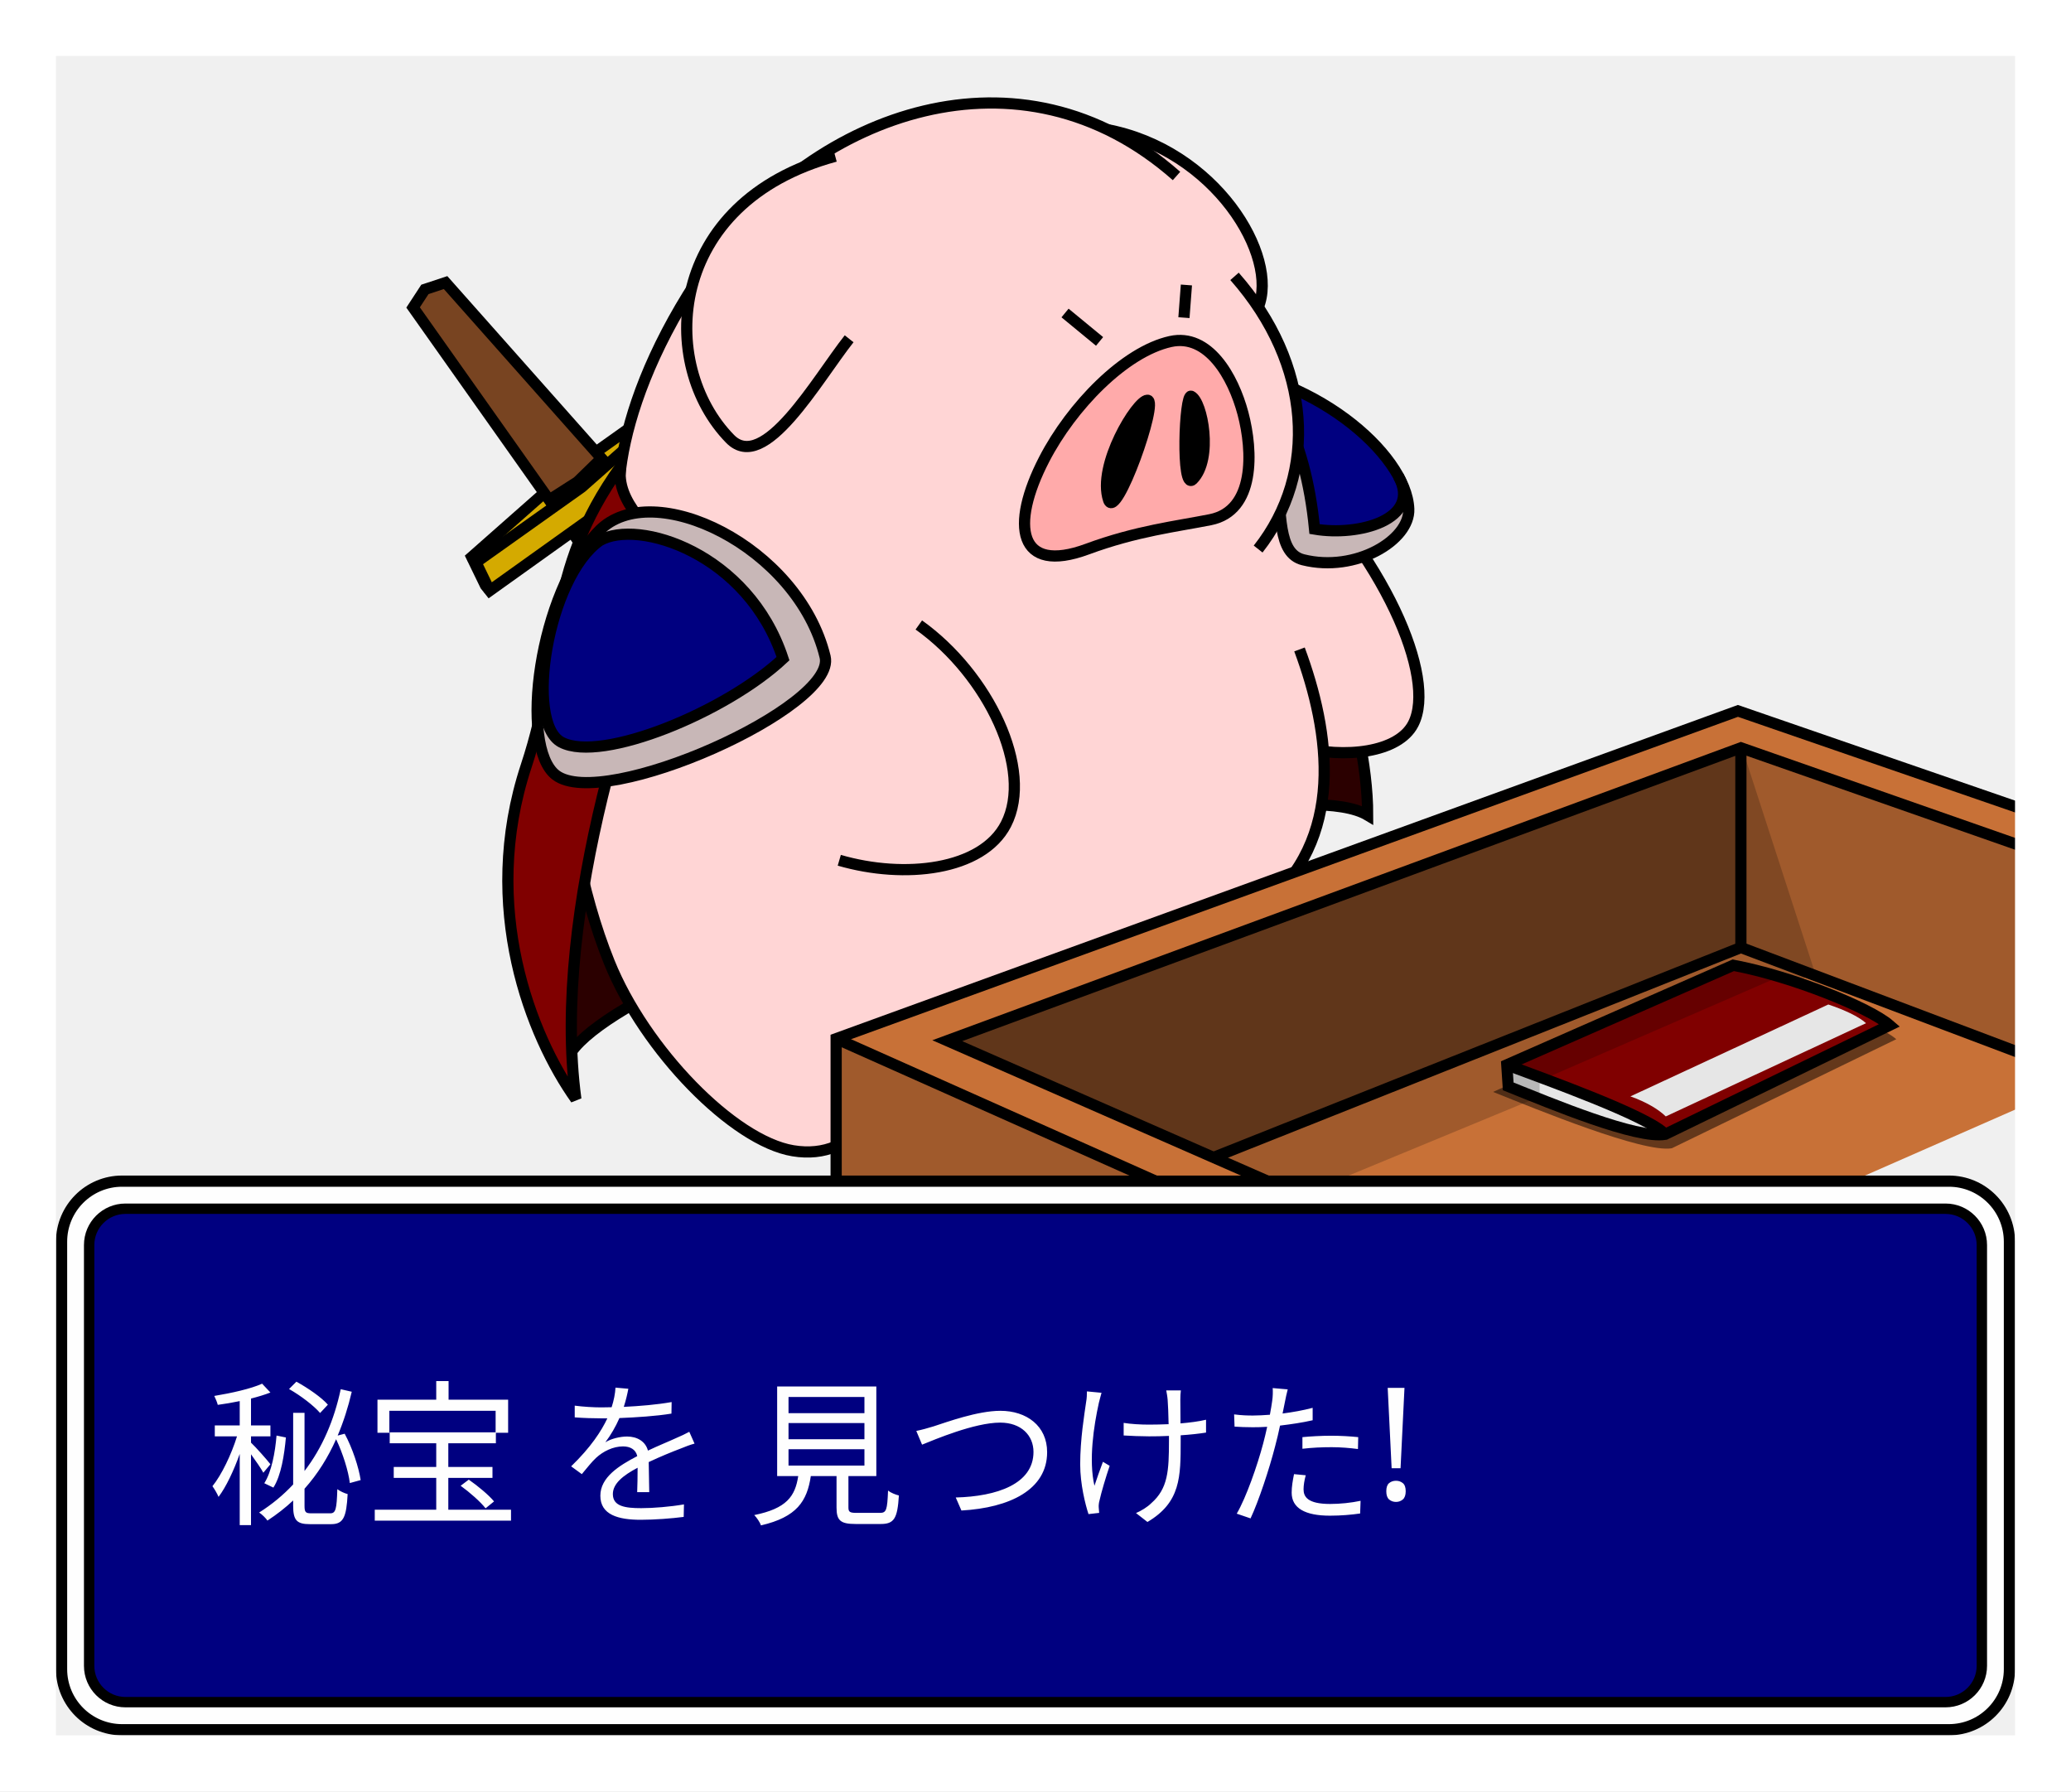
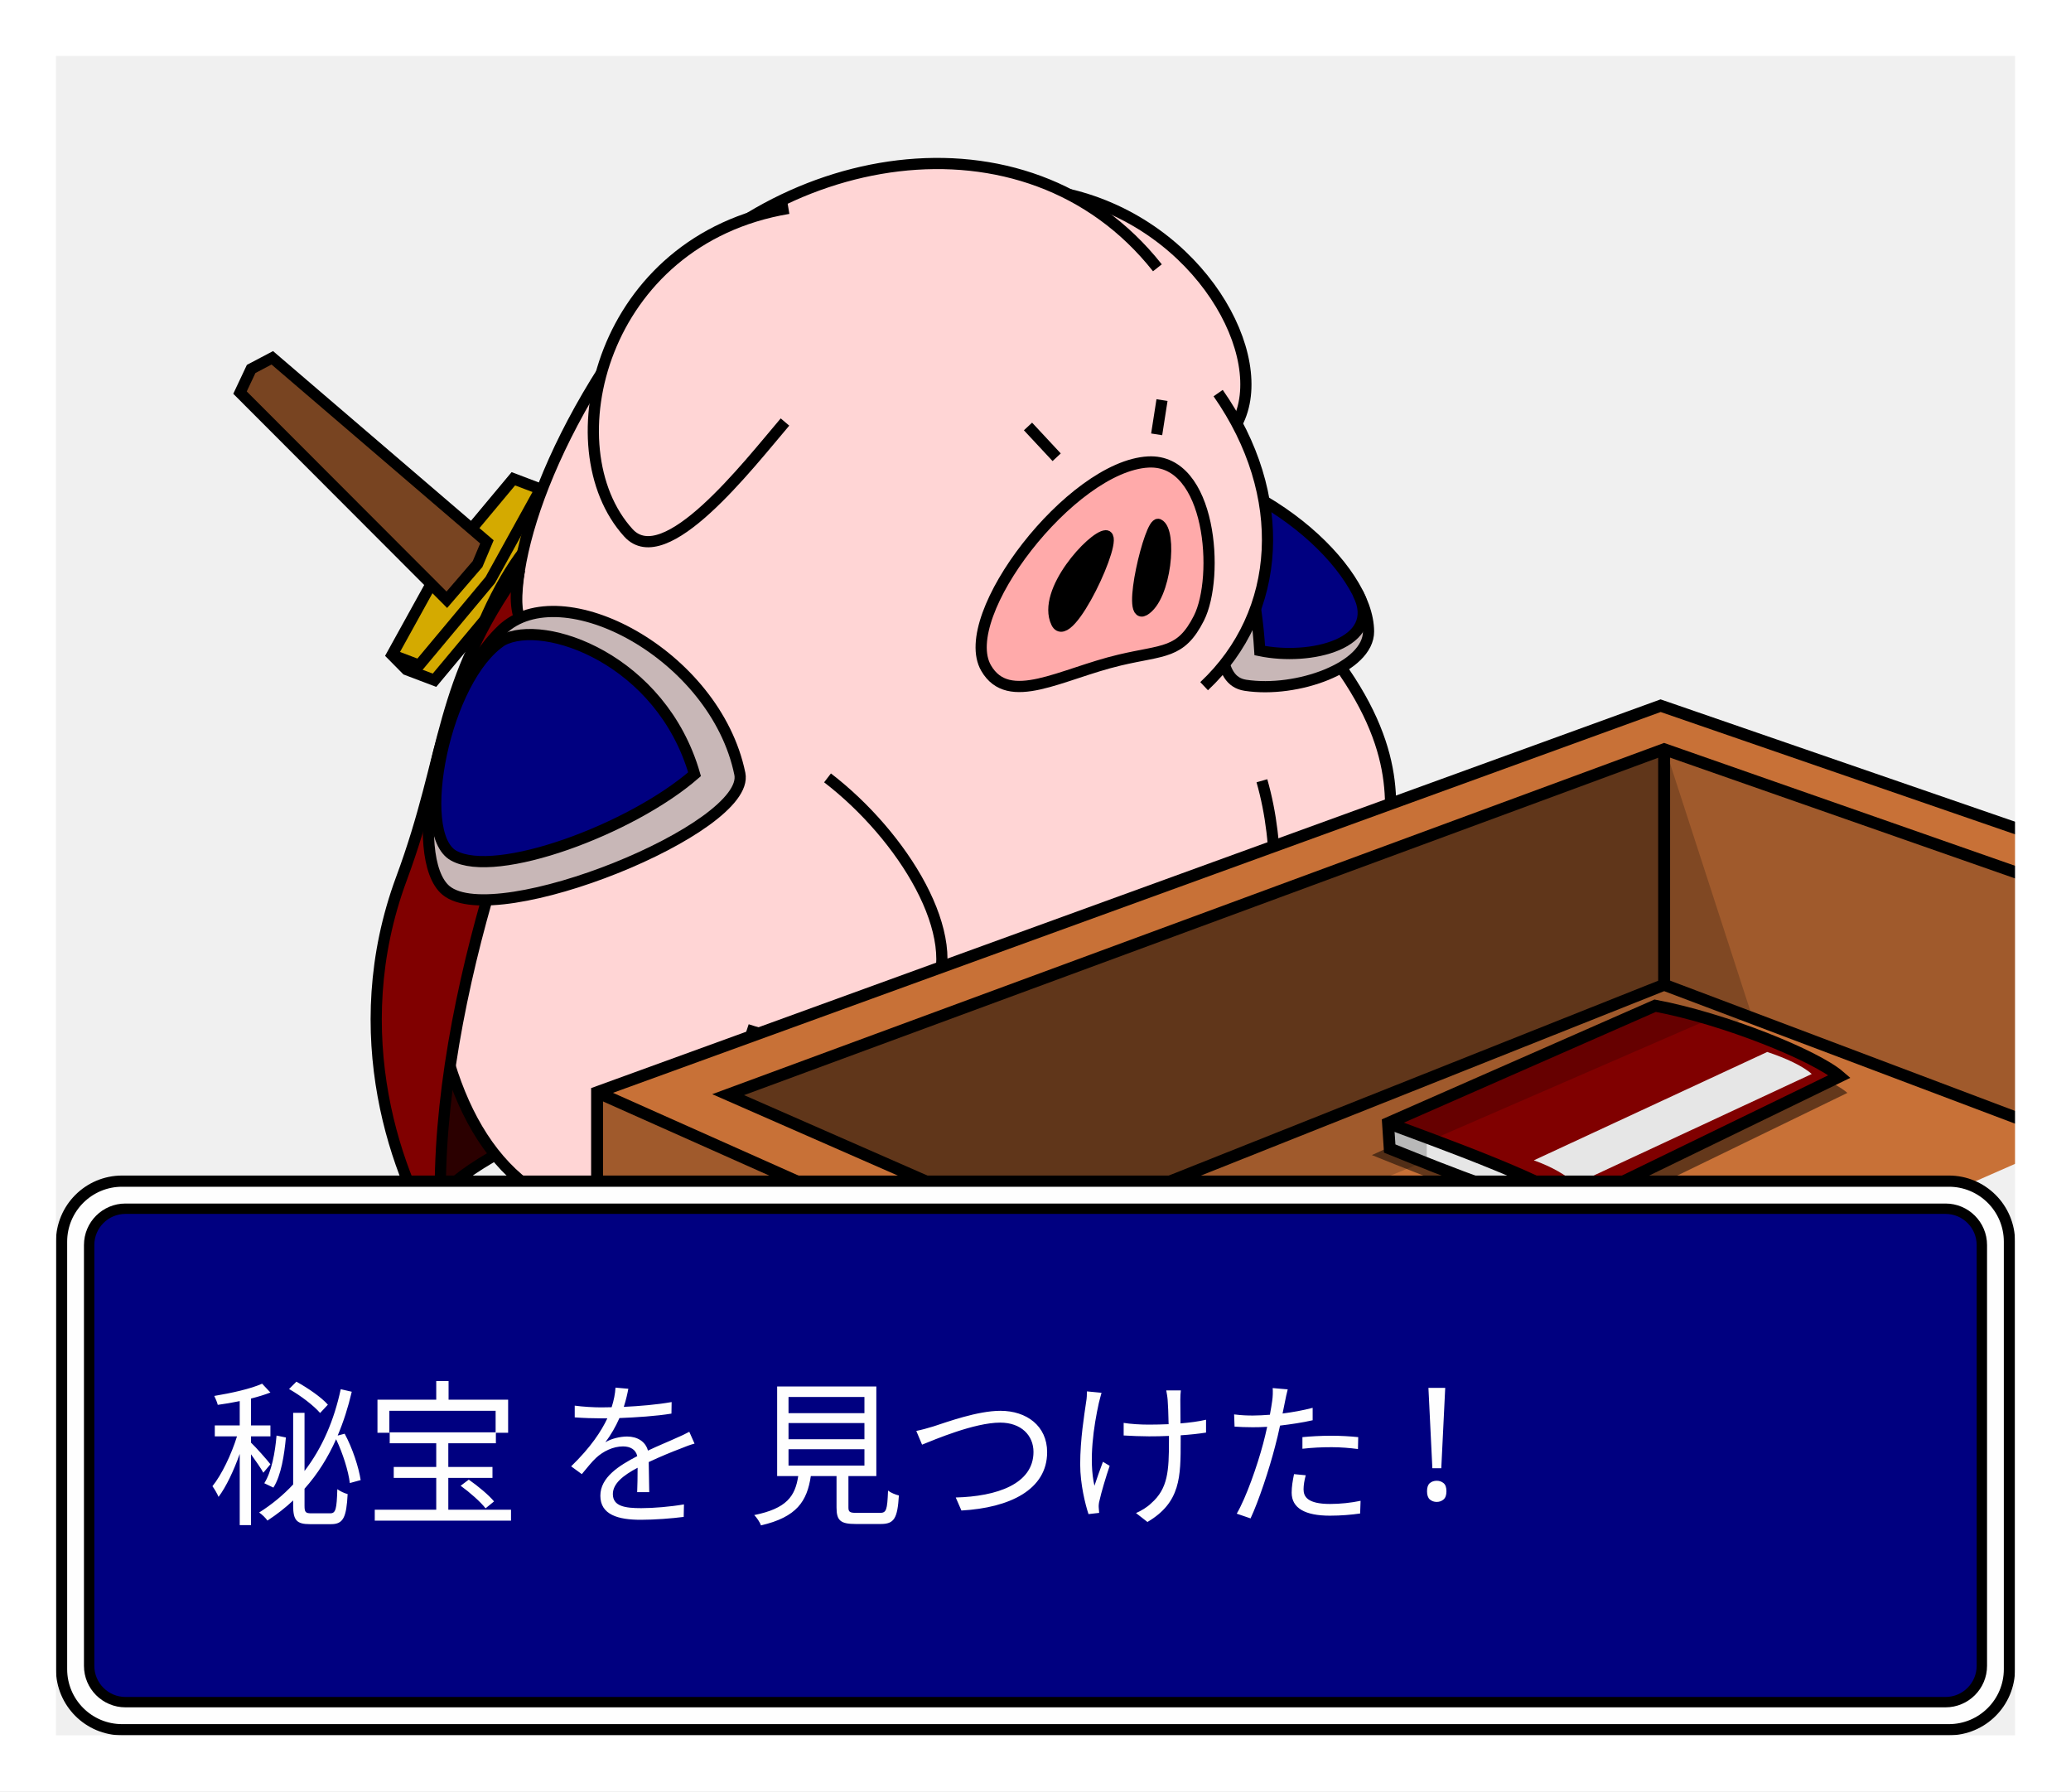
<svg xmlns="http://www.w3.org/2000/svg" width="370" height="320" id="svg3172" version="1.1">
  <defs id="defs3174" />
  <g id="layer1" transform="translate(0,-732.3622)" style="display:none">
    <path style="fill:none;stroke:#0000ff;stroke-width:1px;stroke-linecap:butt;stroke-linejoin:miter;stroke-opacity:1;display:inline" d="M 10,1042.362 360,742.362" id="path3025" />
    <path style="fill:none;stroke:#0000ff;stroke-width:1px;stroke-linecap:butt;stroke-linejoin:miter;stroke-opacity:1;display:inline" d="M 10,742.362 360,1042.362" id="path3027" />
    <path style="fill:none;stroke:#ff0000;stroke-width:1px;stroke-linecap:butt;stroke-linejoin:miter;stroke-opacity:1;display:inline" d="m 10,732.362 0,320" id="path3006" />
    <path style="fill:none;stroke:#ff0000;stroke-width:1px;stroke-linecap:butt;stroke-linejoin:miter;stroke-opacity:1;display:inline" d="m 360,732.362 0,320" id="path3010" />
    <path style="fill:none;stroke:#ff0000;stroke-width:1px;stroke-linecap:butt;stroke-linejoin:miter;stroke-opacity:1;display:inline" d="m 0,742.362 370,3e-5" id="path3016" />
    <path style="fill:none;stroke:#ff0000;stroke-width:1px;stroke-linecap:butt;stroke-linejoin:miter;stroke-opacity:1;display:inline" d="m 0,1042.362 370,0" id="path3018" />
  </g>
  <g id="layer3" style="display:inline">
-     <g transform="matrix(0.7573355,0.9548209,-0.9548209,0.7573355,851,401.3426)" style="stroke-width:1.641;display:inline" id="g31122">
-       <path style="fill:#784421;stroke:#000000;stroke-width:1.641;stroke-linecap:butt;stroke-linejoin:miter;stroke-opacity:1;display:inline" d="M -584.5,315.1 -490,310 l 30,10 -30,10 -94.5,-5.1 0.5,-4.9 z" id="path3402-36-2-6-9" />
-       <path style="fill:#d4aa00;stroke:#000000;stroke-width:1.641;stroke-linecap:butt;stroke-linejoin:miter;stroke-opacity:1;display:inline" d="m -580.5,340 -4.5,-1 -1,-19 1,-19 4.5,-1 1,0 1,20 -1,20 z" id="path3408-4-7-8-9" />
-       <path style="fill:none;stroke:#000000;stroke-width:1.641;stroke-linecap:butt;stroke-linejoin:miter;stroke-opacity:1;display:inline" d="m -584,339 1,-19 -1,-19" id="path3410-6-6-5-6" />
-       <path style="fill:#784421;stroke:#000000;stroke-width:1.641;stroke-linecap:butt;stroke-linejoin:miter;stroke-opacity:1;display:inline" d="m -584.5,324.9 -34.5,-1.9 -1,-3 1.1,-3 L -584.5,315.1 -584,320 z" id="path4319-7-5-4-1" />
-       <path style="fill:none;stroke:#000000;stroke-width:1.641;stroke-linecap:butt;stroke-linejoin:miter;stroke-opacity:1;display:inline" d="m -579.5,300 -4.5,1 -1,0" id="path3410-6-6-5-6-8" />
-       <path style="fill:none;stroke:#000000;stroke-width:1.641;stroke-linecap:butt;stroke-linejoin:miter;stroke-opacity:1;display:inline" d="m -579.5,340 -4.5,-1 -1,0" id="path3410-6-6-5-6-8-2" />
+     <g transform="matrix(-0.9832318,0.1254449,0.6890212,0.9965418,320.2567,-53.5999)" id="g26170" style="stroke-width:1.937;display:inline" />
+     <path id="path26168" d="m 192.088,201.578 c -15.742,11.92 -43.939,19.545 -66.882,12.19" style="fill:#ffd5d5;stroke:#000000;stroke-width:2;stroke-linecap:butt;stroke-linejoin:miter;stroke-opacity:1;display:inline" />
+     <g transform="matrix(-0.9869155,0.0920808,0.6548833,1.019301,60.29164,-56.53021)" id="g26170-3" style="stroke-width:1.937;display:inline" />
+     <g transform="matrix(-0.992683,0.1080195,0.6132044,1.007399,86.51606,-1.185625)" id="g26170-1" style="stroke-width:1.937;display:inline" />
+     <g transform="matrix(-0.9938301,0.07463231,0.5773393,1.02953,-173.2037,-8.678121)" id="g26170-3-6" style="stroke-width:1.937;display:inline" />
+     <g transform="matrix(1.036201,0.96094,-0.96094,1.036201,1170.799,493.654)" style="stroke-width:1.415;display:inline" id="g5256-0">
+       <path style="fill:#e3dbdb;stroke:#000000;stroke-width:1.415;stroke-linecap:butt;stroke-linejoin:miter;stroke-opacity:1;display:inline" d="m -749.75,315.5 79.75,-1.5 26,6 -26,6 -80.25,-1.5 -0.25,-5 z" id="path3402-36-8-2-3" />
+       <path style="fill:none;stroke:#000000;stroke-width:1.415;stroke-linecap:butt;stroke-linejoin:miter;stroke-opacity:1;display:inline" d="m -750.5,318.795 72.5,-0.5" id="path3404-5-3-1-9" />
+       <path id="path5250-1" d="m -750.25,305.393 -3.5,1.418 0.75,14.41 3.25,13.111" style="fill:#d4aa00;stroke:#000000;stroke-width:1.415;stroke-linecap:butt;stroke-linejoin:miter;stroke-opacity:1;display:inline" />
+       <path id="path5254-8" d="m -752.853,306.081 -3.403,1.379 0.729,14.01 3.16,12.747 2.617,0.115 3.5,-1.418 -0.75,-14.41 -3.25,-13.111 z" style="fill:#d4aa00;stroke:#000000;stroke-width:1.415;stroke-linecap:butt;stroke-linejoin:miter;stroke-opacity:1;display:inline" />
+       <path id="path3408-4-4-3-5-1" d="m -752.367,334.218 3.403,-1.379 -0.729,-14.01 -3.16,-12.747" style="fill:none;stroke:#000000;stroke-width:1.415;stroke-linecap:butt;stroke-linejoin:miter;stroke-opacity:1;display:inline" />
+       <path style="fill:#784421;stroke:#000000;stroke-width:1.415;stroke-linecap:butt;stroke-linejoin:miter;stroke-opacity:1;display:inline" d="M -753.282,315.581 -789,316.972 l -1,2.851 1,3.149 36.976,1.419 -0.218,-5.95 z" id="path4319-7-7-2-9" />
    </g>
-     <path style="fill:#2b0000;stroke:#000000;stroke-width:2;stroke-linecap:butt;stroke-linejoin:miter;stroke-opacity:1;display:inline" d="M 244.342,145.624 C 226.227,134.741 103.34,173.724 100.99,190.366 L 92.821,166.937 104.138,112.832 227.4,80.439 c 6.778,23.605 16.954,47.011 16.942,65.185 z" id="path29828-5" />
-     <path style="fill:#ffd5d5;stroke:#000000;stroke-width:2;stroke-linecap:butt;stroke-linejoin:miter;stroke-opacity:1;display:inline" d="m 229.744,155.755 c 10.986,7.011 13.671,16.268 10.097,21.548 -4.594,6.786 -22.858,8.551 -49.031,7.018 l -42.41,3.593 86.431,-82.231 z" id="path3105-7-5-7-2-6-1-3-2" />
-     <path id="path26132" d="m 158.539,182.464 c 1.232,14.683 -5.561,24.97 -16.855,23.108 -10.647,-1.755 -26.496,-17.989 -32.828,-33.677 -9.848,-24.398 -13.184,-65.764 3.042,-88.625 l 116.76,-1.983 c 18.812,18.125 28.045,39.783 23.835,48.023 -2.649,5.184 -12.257,6.248 -20.371,4.126" style="fill:#ffd5d5;stroke:#000000;stroke-width:2;stroke-linecap:butt;stroke-linejoin:miter;stroke-opacity:1;display:inline" />
-     <g id="g28472" transform="matrix(1.31238,0,0,1.31238,16.28953,-16.91374)" style="stroke-width:1.524">
+     <path style="fill:#2b0000;stroke:#000000;stroke-width:2;stroke-linecap:butt;stroke-linejoin:miter;stroke-opacity:1;display:inline" d="m 237.75,172.731 c -19.619,-12.766 -157.19,25.495 -160.453,43.822 L 69.186,190.295 83.866,130.858 221.59,99.905 c 6.563,26.398 16.896,52.71 16.16,72.826 z" id="path29828-5-5" />
+     <path id="path26164-8" d="m 225.45,139.475 c 6.641,23.308 -1.313,54.148 -25.125,66.914 l -105.101,6.195 C 66.706,193.269 74.761,123.104 93.631,98.445 l 129.317,2.45 c 22.93,21.013 25.844,34.523 25.472,44.764 -0.31,8.537 -9.047,11.363 -20.985,9.459" style="fill:#ffd5d5;stroke:#000000;stroke-width:2;stroke-linecap:butt;stroke-linejoin:miter;stroke-opacity:1;display:inline" />
+     <g id="g28472-5" transform="matrix(1.503492,0.05403239,-0.05403239,1.503492,-20.73899,-20.4313)" style="stroke-width:1.329;display:inline">
+       <path style="fill:#c8b7b7;stroke:none;display:inline" d="m 150.728,62.65 c 15.352,0.757 28.329,11.981 28.64,19.518 0.175,4.247 -8.224,7.633 -14.384,6.914 -7.128,-0.831 2.137,-21.537 -14.256,-26.432 z" id="path4328-5-5-8-0-6-2" />
+       <path style="fill:#000080;stroke:none;display:inline" d="m 155.134,63.16 c 5.36,0.276 10.169,8.9 11.41,21.745 5.989,1.024 14.637,-1.299 11.427,-7.179 -5.725,-9.227 -14.562,-12.58 -22.837,-14.566 z" id="path4330-2-9-6-0-4-5" />
+       <path id="path4328-5-5-8-0-8" d="m 150.727,62.65 c 15.352,0.757 28.329,11.981 28.64,19.518 0.175,4.247 -8.224,7.633 -14.384,6.914 -7.128,-0.831 2.137,-21.537 -14.256,-26.432 z" style="fill:none;stroke:#000000;stroke-width:1.329;stroke-linecap:butt;stroke-linejoin:miter;stroke-opacity:1;display:inline" />
+       <path id="path4330-2-9-6-0-6" d="m 155.132,63.16 c 5.36,0.276 10.169,8.9 11.41,21.745 5.989,1.024 14.637,-1.299 11.427,-7.179" style="fill:none;stroke:#000000;stroke-width:1.329;stroke-linecap:butt;stroke-linejoin:miter;stroke-opacity:1;display:inline" />
+     </g>
+     <path id="path26134-7" d="M 95.84,109.752 190.989,34.738 c 23.407,5.509 36.32,29.005 30.002,40.906 l -0.206,30.09" style="fill:#ffd5d5;stroke:#000000;stroke-width:2;stroke-linecap:butt;stroke-linejoin:miter;stroke-opacity:1;display:inline" />
+     <path id="path26136-7" d="M 206.779,47.84 C 183.249,18.081 137.507,26.319 114.895,55.951 94.437,82.76 89.223,107.91 93.894,114.493" style="fill:#ffd5d5;stroke:#000000;stroke-width:2;stroke-linecap:butt;stroke-linejoin:miter;stroke-opacity:1;display:inline" />
+     <path id="path26148-2" d="m 215.124,122.58 c 14.014,-13.149 15.227,-34.139 2.508,-52.357" style="fill:#ffd5d5;stroke:#000000;stroke-width:2;stroke-linecap:butt;stroke-linejoin:miter;stroke-opacity:1;display:inline" />
+     <path id="path26150-2" d="m 207.602,71.472 -0.955,6.12" style="fill:none;stroke:#000000;stroke-width:2;stroke-linecap:butt;stroke-linejoin:miter;stroke-opacity:1;display:inline" />
+     <path id="path26152-9" d="m 183.66,76.186 5.121,5.498" style="fill:none;stroke:#000000;stroke-width:2;stroke-linecap:butt;stroke-linejoin:miter;stroke-opacity:1;display:inline" />
+     <path id="path26154-4" d="M 140.862,37.224 C 107.312,42.828 98.425,79.988 112.274,95.191 c 6.53,7.169 21.292,-11.956 27.969,-19.802" style="fill:#ffd5d5;stroke:#000000;stroke-width:2;stroke-linecap:butt;stroke-linejoin:miter;stroke-opacity:1;display:inline" />
+     <path id="path26156-1" d="m 205.139,82.531 c -13.752,0.731 -34.367,27.469 -28.966,36.812 4.041,6.99 13.362,1.056 23.869,-1.431 7.874,-1.864 10.914,-1.075 14.152,-7.483 3.704,-7.328 2.247,-28.499 -9.056,-27.898 z" style="fill:#ffaaaa;stroke:#000000;stroke-width:2;stroke-linecap:butt;stroke-linejoin:miter;stroke-opacity:1;display:inline" />
+     <path id="path26158-9" d="m 188.76,111.229 c 2.106,4.402 11.327,-15.607 8.799,-15.518 -2.315,0.082 -11.465,9.944 -8.799,15.518 z" style="fill:#000000;stroke:#000000;stroke-width:2;display:inline" />
+     <path id="path26160-6" d="m 206.969,93.685 c -1.462,-0.666 -5.746,17.167 -2.568,15.339 3.924,-2.257 4.982,-14.239 2.568,-15.339 z" style="fill:#000000;stroke:#000000;stroke-width:2;display:inline" />
+     <path id="path26162-9" d="m 133.444,183.922 c 12.802,4.236 28.194,3.009 33.215,-5.927 5.95,-10.587 -5.439,-28.768 -18.815,-39.034" style="fill:#ffd5d5;stroke:#000000;stroke-width:2;stroke-linecap:butt;stroke-linejoin:miter;stroke-opacity:1;display:inline" />
+     <path style="fill:#800000;stroke:#000000;stroke-width:2;stroke-linecap:butt;stroke-linejoin:miter;stroke-opacity:1;display:inline" d="m 102.426,119.14 c -9.192,19.1 -26.955,66.758 -23.274,104.112 -8.379,-12.701 -17.679,-38.62 -7.439,-66.266 8.474,-22.876 6.422,-34.816 21.09,-55.176 -1.722,8.476 0.268,12.928 9.623,17.329 z" id="path29828-2" />
+     <g id="g28478-5" transform="matrix(1.300435,0.04673492,-0.04673492,1.300435,23.14623,7.69755)" style="stroke-width:1.537;display:inline">
+       <path id="path4132-5-9-8-6-5" d="m 53.982,78.671 c 7.833,-8.055 29.411,2.3 33.357,18.572 1.799,7.417 -32.702,22.85 -39.737,17.446 -5.444,-4.182 -2.563,-26.822 6.379,-36.018 z" style="fill:#c8b7b7;stroke:#000000;stroke-width:1.537;stroke-linecap:butt;stroke-linejoin:miter;stroke-opacity:1;display:inline" />
+       <path id="path4134-7-7-6-6-4" d="m 54.081,80.111 c 5.641,-3.283 21.928,1.824 27.046,17.409 -8.401,7.856 -26.73,15.422 -32.677,12.341 -5.522,-2.861 -2.085,-24.338 5.631,-29.75 z" style="fill:#000080;stroke:#000000;stroke-width:1.537;stroke-linecap:butt;stroke-linejoin:miter;stroke-opacity:1;display:inline" />
+     </g>
+     <g transform="matrix(-0.9832318,0.1254449,0.6890212,0.9965418,-60.29247,-5.670365)" id="g26170-9" style="stroke-width:1.937;display:inline" />
+     <g transform="matrix(-0.9869155,0.0920808,0.6548833,1.019301,-320.2575,-8.600674)" id="g26170-3-2" style="stroke-width:1.937;display:inline" />
+     <g transform="matrix(-0.992683,0.1080195,0.6132044,1.007399,-294.0331,46.74391)" id="g26170-1-5" style="stroke-width:1.937;display:inline" />
+     <g transform="matrix(-0.9938301,0.07463231,0.5773393,1.02953,-553.7528,39.25141)" id="g26170-3-6-0" style="stroke-width:1.937;display:inline" />
+     <g transform="matrix(1.020903,0.9467535,-0.9467535,1.020903,858.475,498.1519)" style="stroke-width:1.436;display:inline" id="g5256">
+       <path style="fill:#e3dbdb;stroke:#000000;stroke-width:1.436;stroke-linecap:butt;stroke-linejoin:miter;stroke-opacity:1;display:inline" d="m -749.75,315.5 79.75,-1.5 26,6 -26,6 -80.25,-1.5 -0.25,-5 z" id="path3402-36-8-2" />
+       <path style="fill:none;stroke:#000000;stroke-width:1.436;stroke-linecap:butt;stroke-linejoin:miter;stroke-opacity:1;display:inline" d="m -750.5,318.795 72.5,-0.5" id="path3404-5-3-1" />
+       <path id="path5250" d="m -750.25,305.393 -3.5,1.418 0.75,14.41 3.25,13.111" style="fill:#d4aa00;stroke:#000000;stroke-width:1.436;stroke-linecap:butt;stroke-linejoin:miter;stroke-opacity:1;display:inline" />
+       <path id="path5254" d="m -752.853,306.081 -3.403,1.379 0.729,14.01 3.16,12.747 2.617,0.115 3.5,-1.418 -0.75,-14.41 -3.25,-13.111 z" style="fill:#d4aa00;stroke:#000000;stroke-width:1.436;stroke-linecap:butt;stroke-linejoin:miter;stroke-opacity:1;display:inline" />
+       <path id="path3408-4-4-3-5" d="m -752.367,334.218 3.403,-1.379 -0.729,-14.01 -3.16,-12.747" style="fill:none;stroke:#000000;stroke-width:1.436;stroke-linecap:butt;stroke-linejoin:miter;stroke-opacity:1;display:inline" />
+       <path style="fill:#784421;stroke:#000000;stroke-width:1.436;stroke-linecap:butt;stroke-linejoin:miter;stroke-opacity:1;display:inline" d="M -753.282,315.581 -789,316.972 l -1,2.851 1,3.149 36.976,1.419 -0.218,-5.95 z" id="path4319-7-7-2" />
+     </g>
+     <path style="fill:#2b0000;stroke:#000000;stroke-width:2;stroke-linecap:butt;stroke-linejoin:miter;stroke-opacity:1;display:inline" d="m -58.197,181.455 c -19.619,-12.766 -157.19,25.495 -160.453,43.822 l -8.11,-26.258 14.679,-59.437 137.724,-30.952 c 6.563,26.398 16.896,52.71 16.16,72.826 z" id="path29828-5" />
+     <path style="fill:#ffd5d5;stroke:#000000;stroke-width:2;stroke-linecap:butt;stroke-linejoin:miter;stroke-opacity:1;display:inline" d="m -74.759,192.088 c 11.881,8.197 14.485,18.551 10.319,24.252 -5.355,7.329 -25.641,8.555 -54.551,5.818 l -47.086,2.29 98.94,-87.581 z" id="path3105-7-5-7-2-6-1-3-2" />
+     <path id="path26132" d="m -154.636,218.82 c 0.779,16.301 -7.148,27.418 -19.576,24.908 -11.715,-2.366 -28.612,-20.966 -34.997,-38.582 -9.93,-27.398 -11.977,-73.317 6.892,-97.977 l 129.317,2.45 c 20.101,20.811 29.459,45.15 24.472,54.103 -3.138,5.633 -13.815,6.428 -22.713,3.756" style="fill:#ffd5d5;stroke:#000000;stroke-width:2;stroke-linecap:butt;stroke-linejoin:miter;stroke-opacity:1;display:inline" />
+     <g id="g28472" transform="matrix(1.452644,0.05220502,-0.05220502,1.452644,-304.1581,-7.526057)" style="stroke-width:1.376;display:inline">
      <path style="fill:#c8b7b7;stroke:none;display:inline" d="m 150.728,62.65 c 15.352,0.757 28.329,11.981 28.64,19.518 0.175,4.247 -7.24,8.701 -14.384,6.914 -6.962,-1.741 2.137,-21.537 -14.256,-26.432 z" id="path4328-5-5-8-0-6" />
      <path style="fill:#000080;stroke:none;display:inline" d="m 155.134,63.16 c 5.36,0.276 10.169,8.9 11.41,21.745 5.989,1.024 14.637,-1.299 11.427,-7.179 -5.725,-9.227 -14.562,-12.58 -22.837,-14.566 z" id="path4330-2-9-6-0-4" />
-       <path id="path4328-5-5-8-0" d="m 150.727,62.65 c 15.352,0.757 28.329,11.981 28.64,19.518 0.175,4.247 -7.24,8.701 -14.384,6.914 -6.962,-1.741 2.137,-21.537 -14.256,-26.432 z" style="fill:none;stroke:#000000;stroke-width:1.524;stroke-linecap:butt;stroke-linejoin:miter;stroke-opacity:1;display:inline" />
-       <path id="path4330-2-9-6-0" d="m 155.132,63.16 c 5.36,0.276 10.169,8.9 11.41,21.745 5.989,1.024 14.637,-1.299 11.427,-7.179" style="fill:none;stroke:#000000;stroke-width:1.524;stroke-linecap:butt;stroke-linejoin:miter;stroke-opacity:1;display:inline" />
+       <path id="path4328-5-5-8-0" d="m 150.727,62.65 c 15.352,0.757 28.329,11.981 28.64,19.518 0.175,4.247 -7.24,8.701 -14.384,6.914 -6.962,-1.741 2.137,-21.537 -14.256,-26.432 z" style="fill:none;stroke:#000000;stroke-width:1.376;stroke-linecap:butt;stroke-linejoin:miter;stroke-opacity:1;display:inline" />
+       <path id="path4330-2-9-6-0" d="m 155.132,63.16 c 5.36,0.276 10.169,8.9 11.41,21.745 5.989,1.024 14.637,-1.299 11.427,-7.179" style="fill:none;stroke:#000000;stroke-width:1.376;stroke-linecap:butt;stroke-linejoin:miter;stroke-opacity:1;display:inline" />
    </g>
-     <path id="path26134" d="m 114.258,93.401 83.247,-70.301 c 19.695,3.591 31.071,22.741 27.271,31.822 l 2.087,30.803" style="fill:#ffd5d5;stroke:#000000;stroke-width:2;stroke-linecap:butt;stroke-linejoin:miter;stroke-opacity:1;display:inline" />
-     <path id="path26136" d="M 210.193,31.438 C 182.105,6.595 145.668,20.51 127.442,45.87 109.673,70.594 108.228,91.954 112.656,97.741" style="fill:#ffd5d5;stroke:#000000;stroke-width:2;stroke-linecap:butt;stroke-linejoin:miter;stroke-opacity:1;display:inline" />
-     <path id="path26148" d="m 224.774,98.082 c 10.705,-13.571 9.646,-32.977 -4.217,-48.712" style="fill:#ffd5d5;stroke:#000000;stroke-width:2;stroke-linecap:butt;stroke-linejoin:miter;stroke-opacity:1;display:inline" />
-     <path id="path26150" d="m 211.961,50.908 -0.441,5.837" style="fill:none;stroke:#000000;stroke-width:2;stroke-linecap:butt;stroke-linejoin:miter;stroke-opacity:1;display:inline" />
-     <path id="path26152" d="m 190.277,55.914 6.169,5.078" style="fill:none;stroke:#000000;stroke-width:2;stroke-linecap:butt;stroke-linejoin:miter;stroke-opacity:1;display:inline" />
-     <path id="path26154" d="m 149.223,27.911 c -30.274,8.215 -31.778,37.221 -18.789,50.489 6.125,6.256 15.5,-10.584 21.27,-17.88" style="fill:#ffd5d5;stroke:#000000;stroke-width:2;stroke-linecap:butt;stroke-linejoin:miter;stroke-opacity:1;display:inline" />
-     <path id="path26156" d="m 209.109,61.011 c -8.193,1.817 -17.656,11.542 -22.572,21.07 -6.098,11.817 -4.647,20.576 7.711,16.013 8.808,-3.252 15.9,-4.046 21.983,-5.256 8.051,-1.6 7.618,-12.263 5.837,-18.977 -1.76,-6.633 -6.196,-14.35 -12.959,-12.85 z" style="fill:#ffaaaa;stroke:#000000;stroke-width:2;stroke-linecap:butt;stroke-linejoin:miter;stroke-opacity:1;display:inline" />
-     <path id="path26158" d="m 198.061,89.325 c 1.321,3.892 9.008,-17.872 6.942,-17.827 -1.893,0.041 -9.036,11.657 -6.942,17.827 z" style="fill:#000000;stroke:#000000;stroke-width:2;display:inline" />
-     <path id="path26160" d="m 212.814,70.79 c -1.201,-0.576 -1.833,16.98 0.273,14.864 3.673,-3.689 1.71,-13.914 -0.273,-14.864 z" style="fill:#000000;stroke:#000000;stroke-width:2;display:inline" />
-     <path id="path26162" d="m 149.945,153.678 c 11.689,3.407 25.536,1.8 29.777,-6.425 5.025,-9.746 -3.166,-26.78 -15.568,-35.609" style="fill:#ffd5d5;stroke:#000000;stroke-width:2;stroke-linecap:butt;stroke-linejoin:miter;stroke-opacity:1;display:inline" />
-     <path id="path26164" d="m 232.166,116.016 c 5.431,14.656 8.433,34.014 -6.805,46.095" style="fill:#ffd5d5;stroke:#000000;stroke-width:2;stroke-linecap:butt;stroke-linejoin:miter;stroke-opacity:1;display:inline" />
-     <path style="fill:#800000;stroke:#000000;stroke-width:2;stroke-linecap:butt;stroke-linejoin:miter;stroke-opacity:1;display:inline" d="m 121.528,100.336 c -7.675,17.532 -23.179,62.43 -18.647,96.014 -7.972,-11.188 -17.204,-34.273 -8.861,-59.549 6.904,-20.915 3.022,-34.159 16.864,-53.479 -0.948,6.431 5.29,11.342 10.644,17.014 z" id="path29828" />
-     <g id="g28478" transform="matrix(1.210888,0,0,1.210888,41.65296,-0.4248283)" style="stroke-width:1.652">
-       <path id="path4132-5-9-8-6" d="m 53.982,78.671 c 7.833,-8.055 29.411,2.3 33.357,18.572 1.799,7.417 -32.702,22.85 -39.737,17.446 -5.444,-4.182 -2.563,-26.822 6.379,-36.018 z" style="fill:#c8b7b7;stroke:#000000;stroke-width:1.652;stroke-linecap:butt;stroke-linejoin:miter;stroke-opacity:1;display:inline" />
-       <path id="path4134-7-7-6-6" d="m 54.081,80.111 c 5.641,-3.283 21.928,1.824 27.046,17.409 -8.401,7.856 -26.73,15.422 -32.677,12.341 -5.522,-2.861 -2.085,-24.338 5.631,-29.75 z" style="fill:#000080;stroke:#000000;stroke-width:1.652;stroke-linecap:butt;stroke-linejoin:miter;stroke-opacity:1;display:inline" />
+     <path id="path26134" d="m -200.107,118.476 94.941,-74.503 c 21.657,4.759 33.487,26.407 28.919,36.308 l 1.084,34.178" style="fill:#ffd5d5;stroke:#000000;stroke-width:2;stroke-linecap:butt;stroke-linejoin:miter;stroke-opacity:1;display:inline" />
+     <path id="path26136" d="m -91.454,53.707 c -30.102,-28.616 -70.987,-14.663 -92.17,12.682 -20.652,26.66 -23.1,50.245 -18.43,56.828" style="fill:#ffd5d5;stroke:#000000;stroke-width:2;stroke-linecap:butt;stroke-linejoin:miter;stroke-opacity:1;display:inline" />
+     <path id="path26148" d="m -77.966,128.053 c 12.389,-14.596 11.989,-36.118 -2.73,-54.086" style="fill:#ffd5d5;stroke:#000000;stroke-width:2;stroke-linecap:butt;stroke-linejoin:miter;stroke-opacity:1;display:inline" />
+     <path id="path26150" d="m -90.272,75.327 -0.72,6.443" style="fill:none;stroke:#000000;stroke-width:2;stroke-linecap:butt;stroke-linejoin:miter;stroke-opacity:1;display:inline" />
+     <path id="path26152" d="m -114.472,80.007 6.627,5.866" style="fill:none;stroke:#000000;stroke-width:2;stroke-linecap:butt;stroke-linejoin:miter;stroke-opacity:1;display:inline" />
+     <path id="path26154" d="m -158.8,47.377 c -33.836,7.889 -36.655,39.935 -22.806,55.138 6.53,7.169 17.577,-11.098 24.254,-18.945" style="fill:#ffd5d5;stroke:#000000;stroke-width:2;stroke-linecap:butt;stroke-linejoin:miter;stroke-opacity:1;display:inline" />
+     <path id="path26156" d="m -93.83,86.397 c -9.141,1.685 -20.002,12.073 -25.823,22.424 -7.22,12.838 -5.962,22.59 7.898,18.031 9.878,-3.249 17.761,-3.846 24.542,-4.943 8.975,-1.451 8.92,-13.271 7.215,-20.773 -1.684,-7.411 -6.287,-16.13 -13.833,-14.739 z" style="fill:#ffaaaa;stroke:#000000;stroke-width:2;stroke-linecap:butt;stroke-linejoin:miter;stroke-opacity:1;display:inline" />
+     <path id="path26158" d="m -107.186,117.298 c 1.307,4.361 10.682,-19.424 8.393,-19.456 -2.097,-0.03 -10.465,12.543 -8.393,19.456 z" style="fill:#000000;stroke:#000000;stroke-width:2;display:inline" />
+     <path id="path26160" d="m -90.118,97.368 c -1.306,-0.685 -2.705,18.722 -0.289,16.464 4.212,-3.937 2.446,-15.333 0.289,-16.464 z" style="fill:#000000;stroke:#000000;stroke-width:2;display:inline" />
+     <path id="path26162" d="m -163.004,197.146 c 12.802,4.236 28.194,3.009 33.215,-5.927 5.95,-10.587 -2.439,-29.768 -15.815,-40.034" style="fill:#ffd5d5;stroke:#000000;stroke-width:2;stroke-linecap:butt;stroke-linejoin:miter;stroke-opacity:1;display:inline" />
+     <path id="path26164" d="m -70.497,148.199 c 5.429,16.439 7.981,37.984 -9.366,50.751" style="fill:#ffd5d5;stroke:#000000;stroke-width:2;stroke-linecap:butt;stroke-linejoin:miter;stroke-opacity:1;display:inline" />
+     <path style="fill:#800000;stroke:#000000;stroke-width:2;stroke-linecap:butt;stroke-linejoin:miter;stroke-opacity:1;display:inline" d="m -192.336,126.442 c -9.192,19.1 -28.14,68.18 -24.459,105.534 -8.379,-12.701 -17.679,-38.62 -7.439,-66.266 8.474,-22.876 4.704,-37.69 20.793,-58.524 -1.305,7.081 5.404,12.765 11.105,19.255 z" id="path29828" />
+     <g id="g28478" transform="matrix(1.340305,0.04816777,-0.04816777,1.340305,-276.7398,11.73408)" style="stroke-width:1.491;display:inline">
+       <path id="path4132-5-9-8-6" d="m 53.982,78.671 c 7.833,-8.055 29.411,2.3 33.357,18.572 1.799,7.417 -32.702,22.85 -39.737,17.446 -5.444,-4.182 -2.563,-26.822 6.379,-36.018 z" style="fill:#c8b7b7;stroke:#000000;stroke-width:1.491;stroke-linecap:butt;stroke-linejoin:miter;stroke-opacity:1;display:inline" />
+       <path id="path4134-7-7-6-6" d="m 54.081,80.111 c 5.641,-3.283 21.928,1.824 27.046,17.409 -8.401,7.856 -26.73,15.422 -32.677,12.341 -5.522,-2.861 -2.085,-24.338 5.631,-29.75 z" style="fill:#000080;stroke:#000000;stroke-width:1.491;stroke-linecap:butt;stroke-linejoin:miter;stroke-opacity:1;display:inline" />
    </g>
-     <g transform="matrix(-0.9780921,0.1606765,0.7243672,0.9711529,312.1154,-66.08895)" id="g26170" style="stroke-width:1.937;display:inline" />
-     <path id="path26168" d="m 212.086,173.685 c -13.817,11.266 -39.011,19.06 -59.951,13.167" style="fill:#ffd5d5;stroke:#000000;stroke-width:2;stroke-linecap:butt;stroke-linejoin:miter;stroke-opacity:1;display:inline" />
+     <path id="path26168-8" d="m -95.017,211.231 c -15.742,11.92 -43.939,19.545 -66.882,12.19" style="fill:#ffd5d5;stroke:#000000;stroke-width:2;stroke-linecap:butt;stroke-linejoin:miter;stroke-opacity:1;display:inline" />
  </g>
  <g style="display:none" id="g29486">
    <path style="fill:none;stroke:#0000ff;stroke-width:0.1;stroke-linecap:butt;stroke-linejoin:miter;stroke-opacity:1;display:inline" d="M 150,188.143 88,160.5" id="path29488" />
    <path style="fill:none;stroke:#0000ff;stroke-width:0.1;stroke-linecap:butt;stroke-linejoin:miter;stroke-opacity:1;display:inline" d="m 228.978,115.185 0,31.113" id="path29492" />
    <path id="path29496" d="M -900,-280 150,225 1300,-280 150,188.143 z" style="fill:none;stroke:#0000ff;stroke-width:0.1;stroke-linecap:butt;stroke-linejoin:miter;stroke-opacity:1;display:inline" />
    <path id="path29498" d="M -900,-280 105.317,271.489 1300,-280 228.978,146.298 z" style="fill:none;stroke:#ff0000;stroke-width:0.1;stroke-linecap:butt;stroke-linejoin:miter;stroke-opacity:1;display:inline" />
    <path id="path29500" d="M -900,-280 282.876,166.65 1300,-280 282.876,134.051 z" style="fill:none;stroke:#00ff00;stroke-width:0.1;stroke-linecap:butt;stroke-linejoin:miter;stroke-opacity:1;display:inline" />
    <path id="path29502" d="M -900,-280 88,160.5 1300,-280 96.226,164.167 z" style="fill:none;stroke:#ff0000;stroke-width:0.1;stroke-linecap:butt;stroke-linejoin:miter;stroke-opacity:1;display:inline" />
    <path id="path29504" d="M -900,-280 105.317,195.519 1300,-280 159.146,184.419 z" style="fill:none;stroke:#0000ff;stroke-width:0.1;stroke-linecap:butt;stroke-linejoin:miter;stroke-opacity:1;display:inline" />
    <path id="path29496-7" d="M -900,-280 314.921,415.336 1300,-280 290.671,130.878 z" style="fill:none;stroke:#00ff00;stroke-width:0.1;stroke-linecap:butt;stroke-linejoin:miter;stroke-opacity:1;display:inline" />
    <path style="fill:none;stroke:#ff0000;stroke-width:0.1;stroke-linecap:butt;stroke-linejoin:miter;stroke-opacity:1;display:inline" d="M 105.317,195.519 228.978,146.298 282.876,166.65 150,225 88,195.181 88,160.5 228.514,109.43 290.671,130.878 150,188.143" id="path29494" />
    <path style="fill:none;stroke:#0000ff;stroke-width:0.1;stroke-linecap:butt;stroke-linejoin:miter;stroke-opacity:1;display:inline" d="M 159.146,184.419 105.317,160.816 228.978,115.185 282.876,134.051" id="path29490" />
    <path style="fill:none;stroke:#0000ff;stroke-width:0.1;stroke-linecap:butt;stroke-linejoin:miter;stroke-opacity:1;display:inline" d="M 150,188.143 88,160.5" id="path30860" />
  </g>
  <g id="g30760" style="display:none">
    <path style="fill:#a05a2c;stroke:none;display:inline" d="m 228.978,115.185 0,31.113 53.898,20.352 0,-32.599 z" id="path30976" />
    <path style="fill:#784421;stroke:none;display:inline" d="m 228.978,146.298 0,-31.113 -123.661,45.631 0,34.703 z" id="path30966" />
    <path style="fill:#c87137;stroke:none;display:inline" d="M 105.317,195.519 228.978,146.298 282.876,166.65 150,225 z" id="path31003" />
    <path style="fill:none;stroke:#000000;stroke-width:2;stroke-linecap:butt;stroke-linejoin:miter;stroke-opacity:1;display:inline" d="m 105.317,195.519 123.661,-49.221 53.898,20.352" id="path30854" />
    <path style="fill:#a05a2c;stroke:none;display:inline" d="M 150,188.143 88,160.5 88,195.181 150,225 z" id="path30876" />
    <path style="fill:#c87137;stroke:none;display:inline" d="m 150,188.143 9.146,-3.724 -53.829,-23.603 123.661,-45.631 53.898,18.866 7.795,-3.173 L 228.514,109.43 88,160.5 z" id="path30984" />
    <path style="fill:none;stroke:#000000;stroke-width:2;stroke-linecap:butt;stroke-linejoin:miter;stroke-opacity:1;display:inline" d="M 150,188.143 88,160.5" id="path30762" />
    <path style="fill:none;stroke:#000000;stroke-width:2;stroke-linecap:butt;stroke-linejoin:miter;stroke-opacity:1;display:inline" d="m 228.978,115.185 0,31.113" id="path30764" />
    <path style="fill:none;stroke:#000000;stroke-width:2;stroke-linecap:butt;stroke-linejoin:miter;stroke-opacity:1;display:inline" d="M 150,225 88,195.181 88,160.5 228.514,109.43 290.671,130.878" id="path30778" />
    <path style="fill:none;stroke:#000000;stroke-width:2;stroke-linecap:butt;stroke-linejoin:miter;stroke-opacity:1;display:inline" d="M 159.146,184.419 105.317,160.816 228.978,115.185 282.876,134.051" id="path30780" />
  </g>
  <g style="display:inline" id="g31023">
-     <path id="path31025" d="m 311.024,133.592 0,35.673 61.797,23.335 0,-37.377 z" style="fill:#a05a2c;stroke:none;display:inline" />
-     <path id="path31027" d="m 311.024,169.265 0,-35.673 -141.785,52.318 0,39.79 z" style="fill:#784421;stroke:none;display:inline" />
-     <path id="path31029" d="m 169.239,225.7 141.785,-56.435 61.797,23.335 -152.35,66.902 z" style="fill:#c87137;stroke:none;display:inline" />
-     <g id="g31114">
+     <path id="path31025" d="m 297.31,133.847 0,42.072 72.883,27.521 0,-44.082 z" style="fill:#a05a2c;stroke:none;display:inline" />
+     <path id="path31027" d="m 297.31,175.919 0,-42.072 -167.22,61.704 0,46.927 z" style="fill:#784421;stroke:none;display:inline" />
+     <path id="path31029" d="m 130.09,242.478 167.22,-66.559 72.883,27.521 -179.681,78.903 z" style="fill:#c87137;stroke:none;display:inline" />
+     <g id="g31114" transform="matrix(1.17939,0,0,1.17939,-69.50853,-23.71036)" style="stroke-width:1.806">
      <path id="path31045-5" d="m 266.752,195.062 c 7.784,3.118 26.826,10.948 31.933,10.064 l 40.101,-19.482 c -3.616,-3.137 -18.516,-8.106 -29.08,-10.097 z" style="opacity:0.5;fill:#000000;stroke:none;display:inline" />
      <path id="path31045-6" d="m 269.453,194.071 c 7.784,3.118 22.937,9.445 28.044,8.561 l 40.101,-19.482 c -3.616,-3.137 -17.367,-8.725 -27.931,-10.715 l -40.468,17.787 z" style="fill:#800000;stroke:none;display:inline" />
      <path id="path31047-18" d="m 297.498,202.631 c -5.107,0.884 -20.26,-5.442 -28.044,-8.561 l -0.255,-3.847 c 6.808,2.562 25.326,9.156 28.299,12.408 z" style="fill:#e6e6e6;stroke:none;display:inline" />
-       <path id="path31045" d="m 269.454,194.071 c 7.784,3.118 22.937,9.445 28.044,8.561 l 40.101,-19.482 c -3.616,-3.137 -17.367,-8.725 -27.931,-10.715 l -40.468,17.787 z" style="fill:none;stroke:#000000;stroke-width:2;stroke-linecap:butt;stroke-linejoin:miter;stroke-opacity:1" />
-       <path id="path31047" d="m 269.198,190.224 c 6.809,2.561 25.327,9.154 28.299,12.407" style="fill:none;stroke:#000000;stroke-width:2;stroke-linecap:butt;stroke-linejoin:miter;stroke-opacity:1" />
+       <path id="path31045" d="m 269.454,194.071 c 7.784,3.118 22.937,9.445 28.044,8.561 l 40.101,-19.482 c -3.616,-3.137 -17.367,-8.725 -27.931,-10.715 l -40.468,17.787 z" style="fill:none;stroke:#000000;stroke-width:1.806;stroke-linecap:butt;stroke-linejoin:miter;stroke-opacity:1" />
+       <path id="path31047" d="m 269.198,190.224 c 6.809,2.561 25.327,9.154 28.299,12.407" style="fill:none;stroke:#000000;stroke-width:1.806;stroke-linecap:butt;stroke-linejoin:miter;stroke-opacity:1" />
      <path id="path31090" d="m 291.284,195.859 c 2.793,0.991 4.999,2.289 6.32,3.58 l 35.776,-16.658 c -1.345,-1.223 -3.975,-2.42 -6.738,-3.338 z" style="fill:#e6e6e6;stroke:none" />
    </g>
-     <path id="path31031" d="m 169.239,225.7 141.785,-56.435 61.797,23.335" style="fill:none;stroke:#000000;stroke-width:2;stroke-linecap:butt;stroke-linejoin:miter;stroke-opacity:1;display:inline" />
-     <path style="opacity:0.2;fill:#000000;stroke:none" d="m 311.481,134.384 12.728,39.244 -3.536,2.121 -2.475,-1.414 -43.134,18.738 0,2.828 -95.813,39.598 -8.839,-49.497 z" id="path31092" />
-     <path id="path31033" d="m 220.471,217.243 -71.087,-31.694 0,39.764 71.087,34.189 z" style="fill:#a05a2c;stroke:none;display:inline" />
-     <path id="path31035" d="m 220.471,217.243 10.486,-4.27 -61.718,-27.063 141.785,-52.318 61.797,21.631 8.937,-3.638 -71.266,-24.591 -161.108,58.555 z" style="fill:#c87137;stroke:none;display:inline" />
-     <path id="path31037" d="M 220.471,217.243 149.384,185.549" style="fill:none;stroke:#000000;stroke-width:2;stroke-linecap:butt;stroke-linejoin:miter;stroke-opacity:1;display:inline" />
-     <path id="path31039" d="m 311.024,133.592 0,35.673" style="fill:none;stroke:#000000;stroke-width:2;stroke-linecap:butt;stroke-linejoin:miter;stroke-opacity:1;display:inline" />
-     <path id="path31041" d="m 220.471,259.502 -71.087,-34.189 0,-39.764 161.108,-58.555 71.266,24.591" style="fill:none;stroke:#000000;stroke-width:2;stroke-linecap:butt;stroke-linejoin:miter;stroke-opacity:1;display:inline" />
-     <path id="path31043" d="m 230.957,212.973 -61.718,-27.063 141.785,-52.318 61.797,21.631" style="fill:none;stroke:#000000;stroke-width:2;stroke-linecap:butt;stroke-linejoin:miter;stroke-opacity:1;display:inline" />
+     <path id="path31031" d="m 130.09,242.478 167.22,-66.559 72.883,27.521" style="fill:none;stroke:#000000;stroke-width:2.13;stroke-linecap:butt;stroke-linejoin:miter;stroke-opacity:1;display:inline" />
+     <path style="opacity:0.2;fill:#000000;stroke:none" d="m 297.849,134.781 15.011,46.284 -4.17,2.502 -2.919,-1.668 -50.871,22.1 0,3.336 -113.001,46.701 -10.424,-58.377 z" id="path31092" />
+     <path id="path31033" d="m 190.512,232.504 -83.839,-37.38 0,46.897 83.839,40.323 z" style="fill:#a05a2c;stroke:none;display:inline" />
+     <path id="path31035" d="m 190.512,232.504 12.368,-5.036 -72.79,-31.918 167.22,-61.704 72.883,25.511 10.541,-4.291 -84.051,-29.003 -190.009,69.059 z" style="fill:#c87137;stroke:none;display:inline" />
+     <path id="path31037" d="M 190.512,232.504 106.673,195.124" style="fill:none;stroke:#000000;stroke-width:2.13;stroke-linecap:butt;stroke-linejoin:miter;stroke-opacity:1;display:inline" />
+     <path id="path31039" d="m 297.31,133.847 0,42.072" style="fill:none;stroke:#000000;stroke-width:2.13;stroke-linecap:butt;stroke-linejoin:miter;stroke-opacity:1;display:inline" />
+     <path id="path31041" d="m 190.512,282.343 -83.839,-40.323 0,-46.897 190.009,-69.059 84.051,29.003" style="fill:none;stroke:#000000;stroke-width:2.13;stroke-linecap:butt;stroke-linejoin:miter;stroke-opacity:1;display:inline" />
+     <path id="path31043" d="m 202.88,227.468 -72.79,-31.918 167.22,-61.704 72.883,25.511" style="fill:none;stroke:#000000;stroke-width:2.13;stroke-linecap:butt;stroke-linejoin:miter;stroke-opacity:1;display:inline" />
  </g>
  <g id="layer4" style="display:inline">
    <rect style="fill:#fefefe;fill-opacity:1;stroke:#000000;stroke-width:2" id="rect13841" width="348" height="98" x="11" y="211" ry="10.818" />
    <rect style="fill:#000080;fill-opacity:1;stroke:#000000;stroke-width:1.854" id="rect13841-0" width="338.146" height="88.146" x="15.927" y="215.927" ry="6.486" />
    <text xml:space="preserve" style="font-size:28px;font-style:normal;font-variant:normal;font-weight:normal;font-stretch:normal;line-height:125%;letter-spacing:0px;word-spacing:0px;writing-mode:lr-tb;fill:#fefefe;fill-opacity:1;stroke:none;font-family:MS UI Gothic;-inkscape-font-specification:MS UI Gothic" x="37.108" y="270.232" id="text6768">
-       <tspan x="37.108" y="270.232" style="font-size:28px;font-style:normal;font-variant:normal;font-weight:normal;font-stretch:normal;fill:#fefefe;fill-opacity:1;font-family:MS UI Gothic;-inkscape-font-specification:MS UI Gothic" id="tspan3151">秘宝 を 見つけた!</tspan>
+       <tspan x="37.108" y="270.232" style="font-size:28px;font-style:normal;font-variant:normal;font-weight:normal;font-stretch:normal;fill:#fefefe;fill-opacity:1;font-family:MS UI Gothic;-inkscape-font-specification:MS UI Gothic" id="tspan3151">秘宝 を 見つけた !</tspan>
    </text>
    <text xml:space="preserve" style="font-size:28px;font-style:normal;font-variant:normal;font-weight:normal;font-stretch:normal;line-height:125%;letter-spacing:0px;word-spacing:0px;writing-mode:lr-tb;fill:#fefefe;fill-opacity:1;stroke:none;font-family:MS UI Gothic;-inkscape-font-specification:MS UI Gothic" x="25.642" y="290.38" id="text6768-1">
      <tspan x="25.642" y="290.38" style="font-size:28px;font-style:normal;font-variant:normal;font-weight:normal;font-stretch:normal;fill:#fefefe;fill-opacity:1;font-family:MS UI Gothic;-inkscape-font-specification:MS UI Gothic" id="tspan3151-4" />
    </text>
  </g>
  <g id="layer2">
    <path style="fill:#ffffff;stroke:none;display:inline" d="m 0,0 0,320 370,0 0,-320 -10,10 0,300 -350,0 0,-300 350,0 10,-10 z" id="path21072" />
  </g>
</svg>
